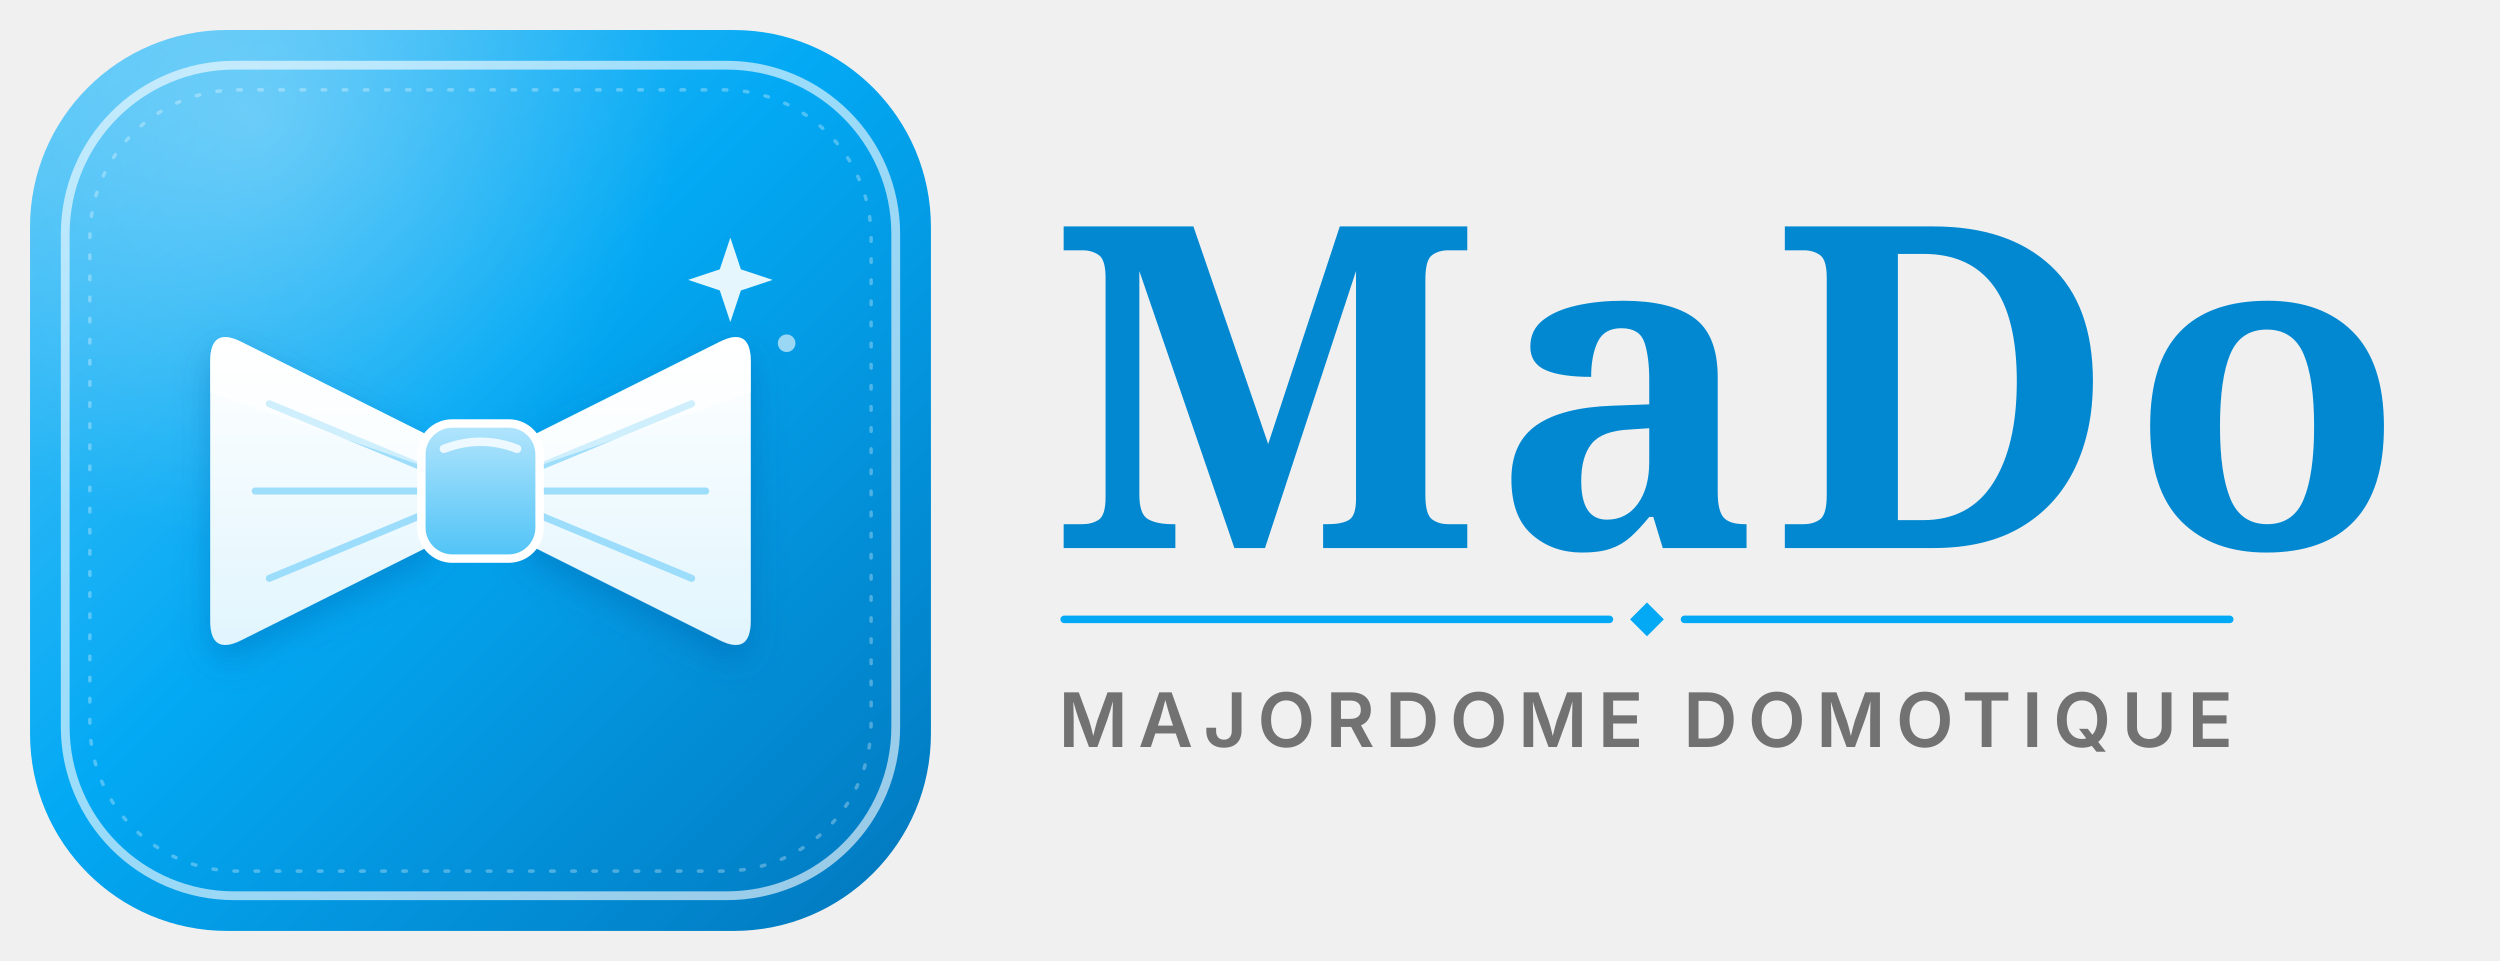
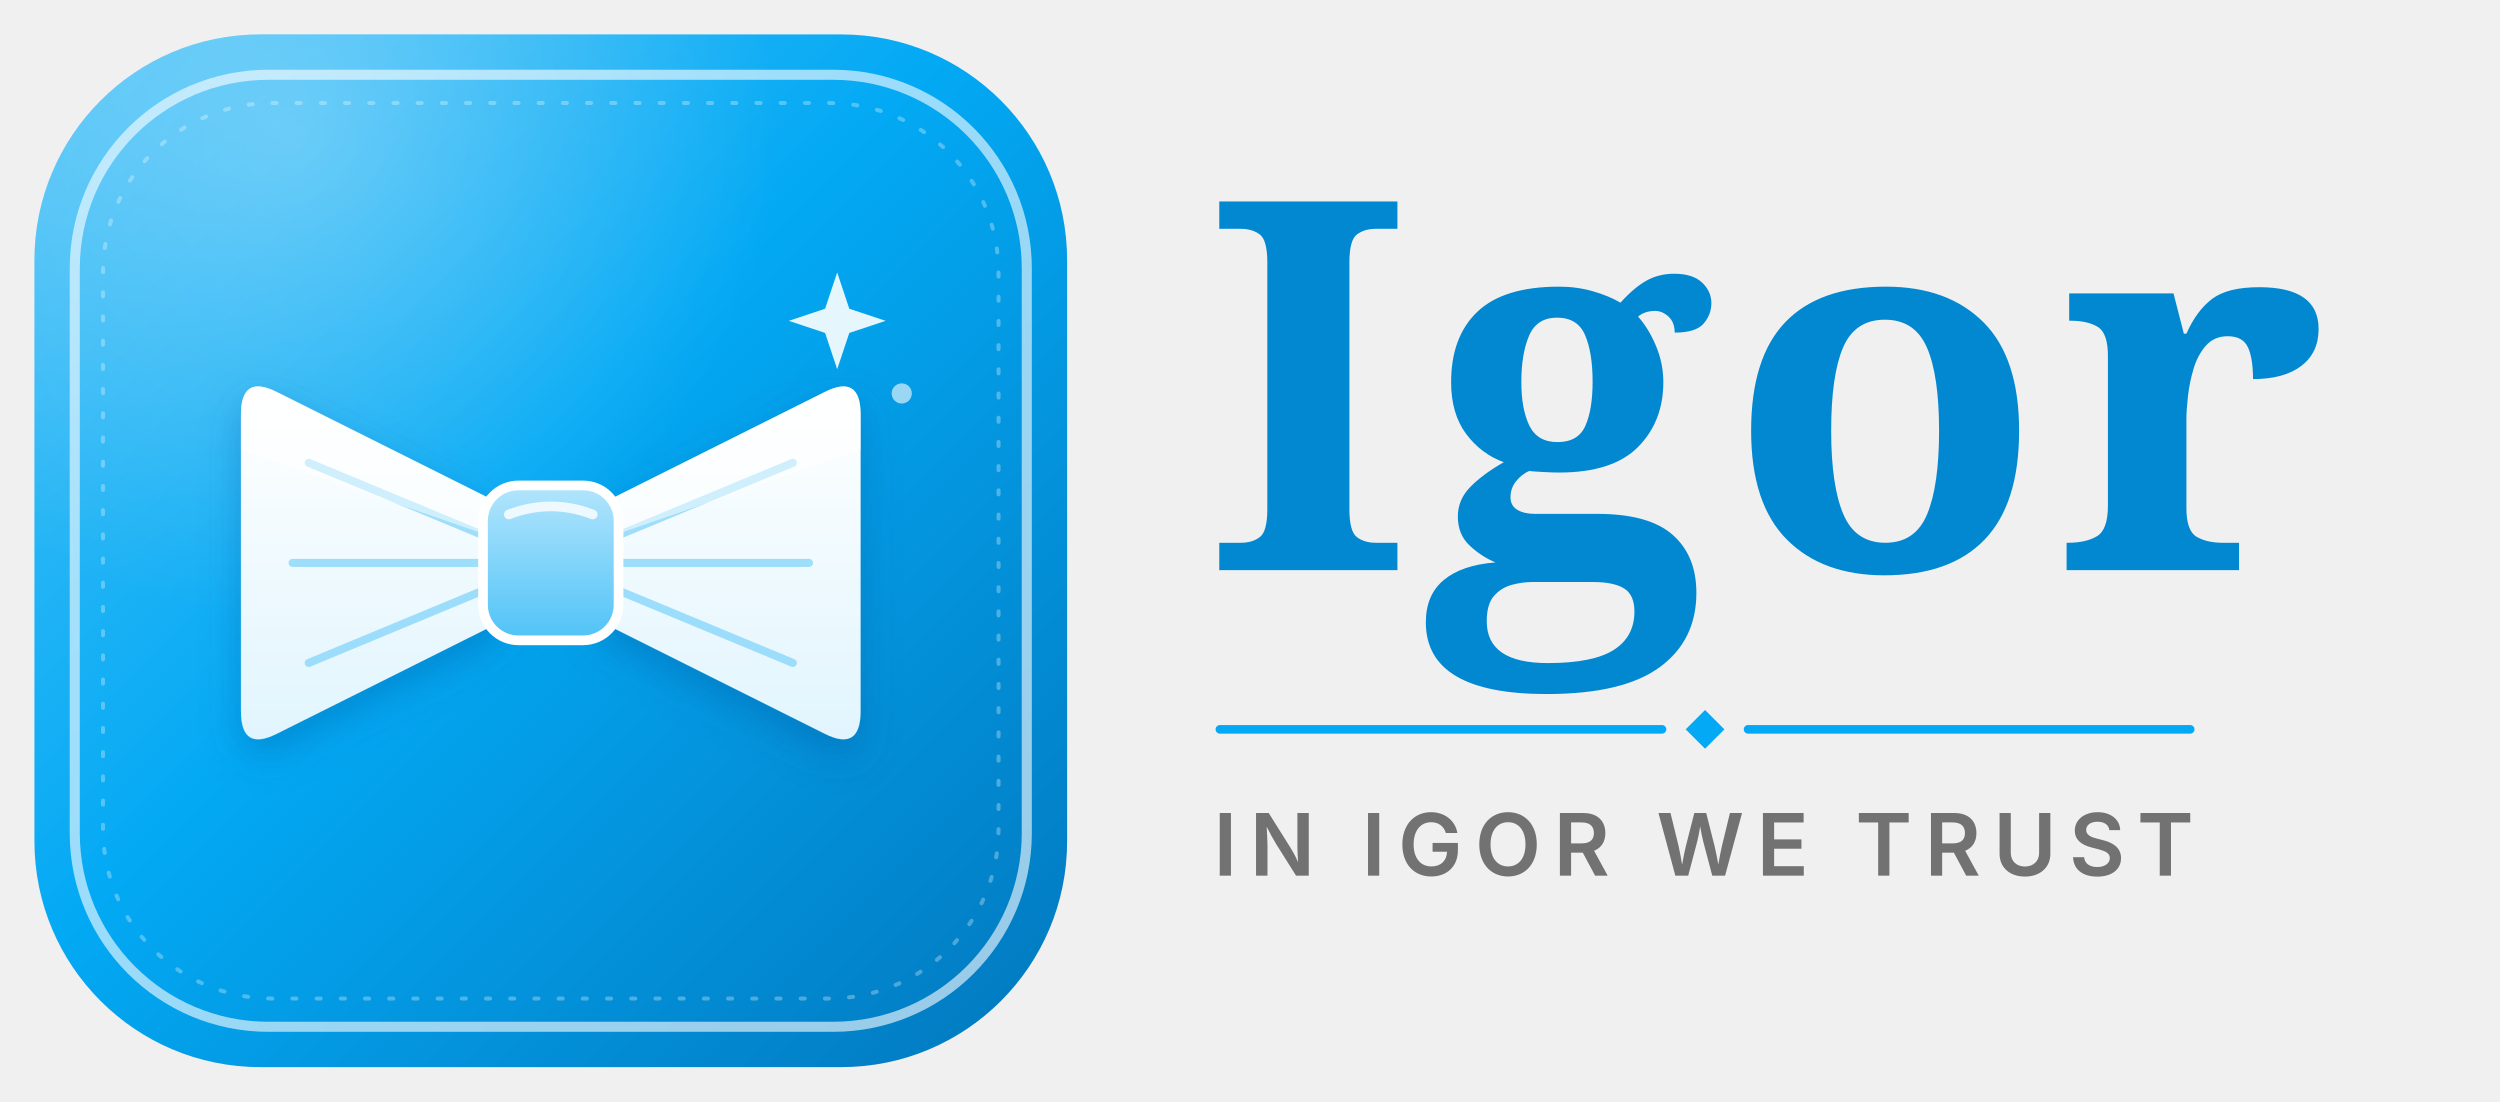
- <svg xmlns="http://www.w3.org/2000/svg" width="1332" height="512" viewBox="0 0 1332 512">
+ <svg xmlns="http://www.w3.org/2000/svg" width="1162" height="512" viewBox="0 0 1162 512">
  <g transform="translate(16 16) scale(0.9375)">
    <svg width="512" height="512" viewBox="0 0 512 512">
      <defs>
        <linearGradient id="n" x1="0" y1="0" x2="1" y2="1">
          <stop offset="0" stop-color="#4FC3F7" />
          <stop offset=".45" stop-color="#03A9F4" />
          <stop offset="1" stop-color="#0277BD" />
        </linearGradient>
        <radialGradient id="sh" cx=".25" cy=".1" r=".85">
          <stop offset="0" stop-color="#fff" stop-opacity=".28" />
          <stop offset=".55" stop-color="#fff" stop-opacity="0" />
        </radialGradient>
        <linearGradient id="w" x1="0" y1="0" x2="0" y2="1">
          <stop offset="0" stop-color="#FFFFFF" />
          <stop offset="1" stop-color="#E1F5FE" />
        </linearGradient>
        <linearGradient id="k" x1="0" y1="0" x2="0" y2="1">
          <stop offset="0" stop-color="#B3E5FC" />
          <stop offset="1" stop-color="#4FC3F7" />
        </linearGradient>
        <filter id="ds" x="-20%" y="-20%" width="140%" height="140%">
          <feDropShadow dx="0" dy="10" stdDeviation="12" flood-color="#01579B" flood-opacity=".35" />
        </filter>
        <clipPath id="t">
          <rect width="512" height="512" rx="112" />
        </clipPath>
      </defs>
      <g clip-path="url(#t)">
        <rect width="512" height="512" fill="url(#n)" />
        <rect width="512" height="512" fill="url(#sh)" />
        <rect x="20" y="20" width="472" height="472" rx="96" fill="none" stroke="#fff" stroke-width="5" opacity=".6" />
        <rect x="34" y="34" width="444" height="444" rx="84" fill="none" stroke="#fff" stroke-width="2" opacity=".3" stroke-dasharray="2 10" stroke-linecap="round" />
        <g transform="translate(256 262) scale(0.8)">
          <g filter="url(#ds)">
            <path d="M-30 -36 L-170 -106 Q-192 -117 -192 -92 V92 Q-192 117 -170 106 L-30 36 Z M30 -36 L170 -106 Q192 -117 192 -92 V92 Q192 117 170 106 L30 36 Z" fill="url(#w)" />
          </g>
          <g stroke="#81D4FA" stroke-width="5" stroke-linecap="round" fill="none" opacity=".75">
            <path d="M-44 -18 L-150 -62" />
            <path d="M-44 0 L-160 0" />
            <path d="M-44 18 L-150 62" />
            <path d="M44 -18 L150 -62" />
            <path d="M44 0 L160 0" />
            <path d="M44 18 L150 62" />
          </g>
          <path d="M-30 -36 L-170 -106 Q-192 -117 -192 -92 V-70 L-30 -14 Z M30 -36 L170 -106 Q192 -117 192 -92 V-70 L30 -14 Z" fill="#fff" opacity=".5" />
          <rect x="-42" y="-48" width="84" height="96" rx="22" fill="url(#k)" stroke="#fff" stroke-width="6" />
          <path d="M-26 -30 Q0 -40 26 -30" stroke="#fff" stroke-width="6" stroke-linecap="round" fill="none" opacity=".8" />
        </g>
        <path d="M398 118 L404 136 L422 142 L404 148 L398 166 L392 148 L374 142 L392 136 Z" fill="#fff" opacity=".9" />
        <circle cx="430" cy="178" r="5" fill="#fff" opacity=".6" />
      </g>
    </svg>
  </g>
-   <text x="560" y="292" style="font-family:Caladea;font-weight:700;font-size:240px;letter-spacing:6px" fill="#0288D1">MaDo</text>
+   <text x="560" y="265" style="font-family:Caladea;font-weight:700;font-size:240px;letter-spacing:6px" fill="#0288D1">Igor</text>
  <g>
-     <line x1="567" y1="330" x2="857.5" y2="330" stroke="#03A9F4" stroke-width="4" stroke-linecap="round" />
-     <path d="M877.5 321 L886.5 330 L877.5 339 L868.5 330 Z" fill="#03A9F4" />
-     <line x1="897.5" y1="330" x2="1188" y2="330" stroke="#03A9F4" stroke-width="4" stroke-linecap="round" />
+     <line x1="567" y1="339" x2="772.5" y2="339" stroke="#03A9F4" stroke-width="4" stroke-linecap="round" />
+     <path d="M792.5 330 L801.5 339 L792.5 348 L783.5 339 Z" fill="#03A9F4" />
+     <line x1="812.5" y1="339" x2="1018" y2="339" stroke="#03A9F4" stroke-width="4" stroke-linecap="round" />
  </g>
-   <text x="564" y="398" style="font-family:Inter;font-weight:600;font-size:40px;letter-spacing:5.6px" fill="#727272">MAJORDOME DOMOTIQUE</text>
+   <text x="564" y="407" style="font-family:Inter;font-weight:600;font-size:40px;letter-spacing:5.8px" fill="#727272">IN IGOR WE TRUST</text>
</svg>
